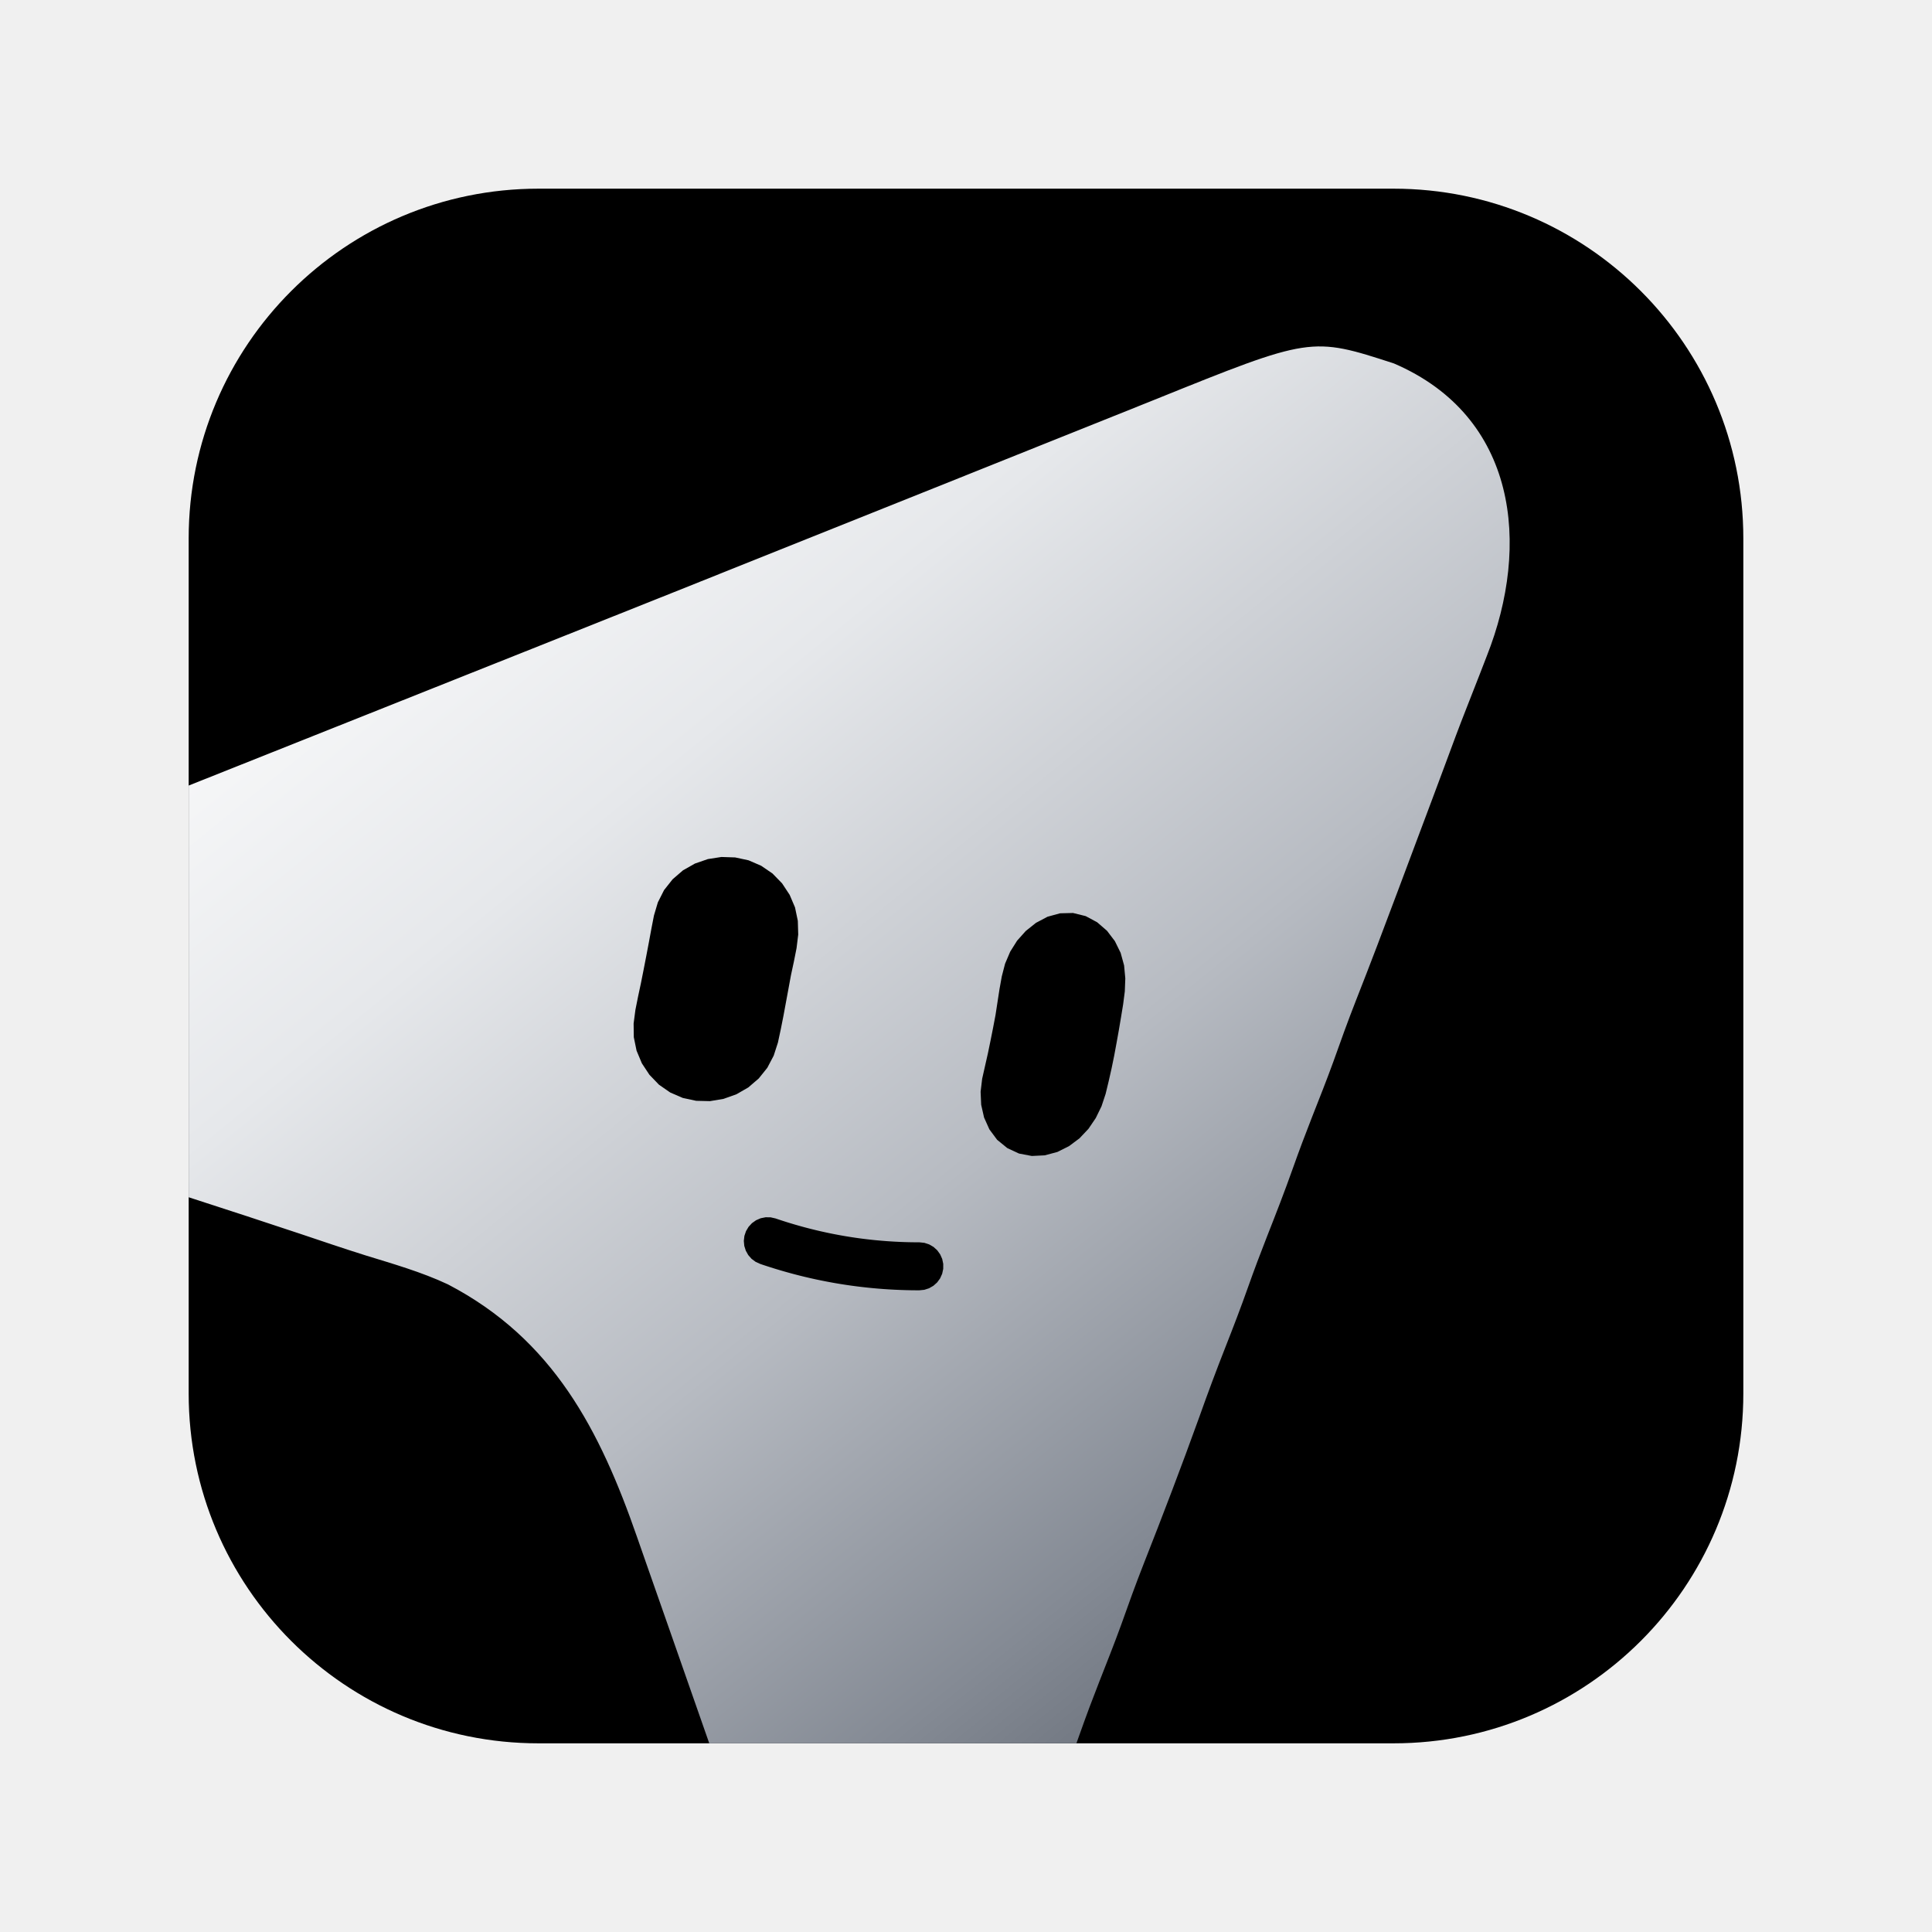
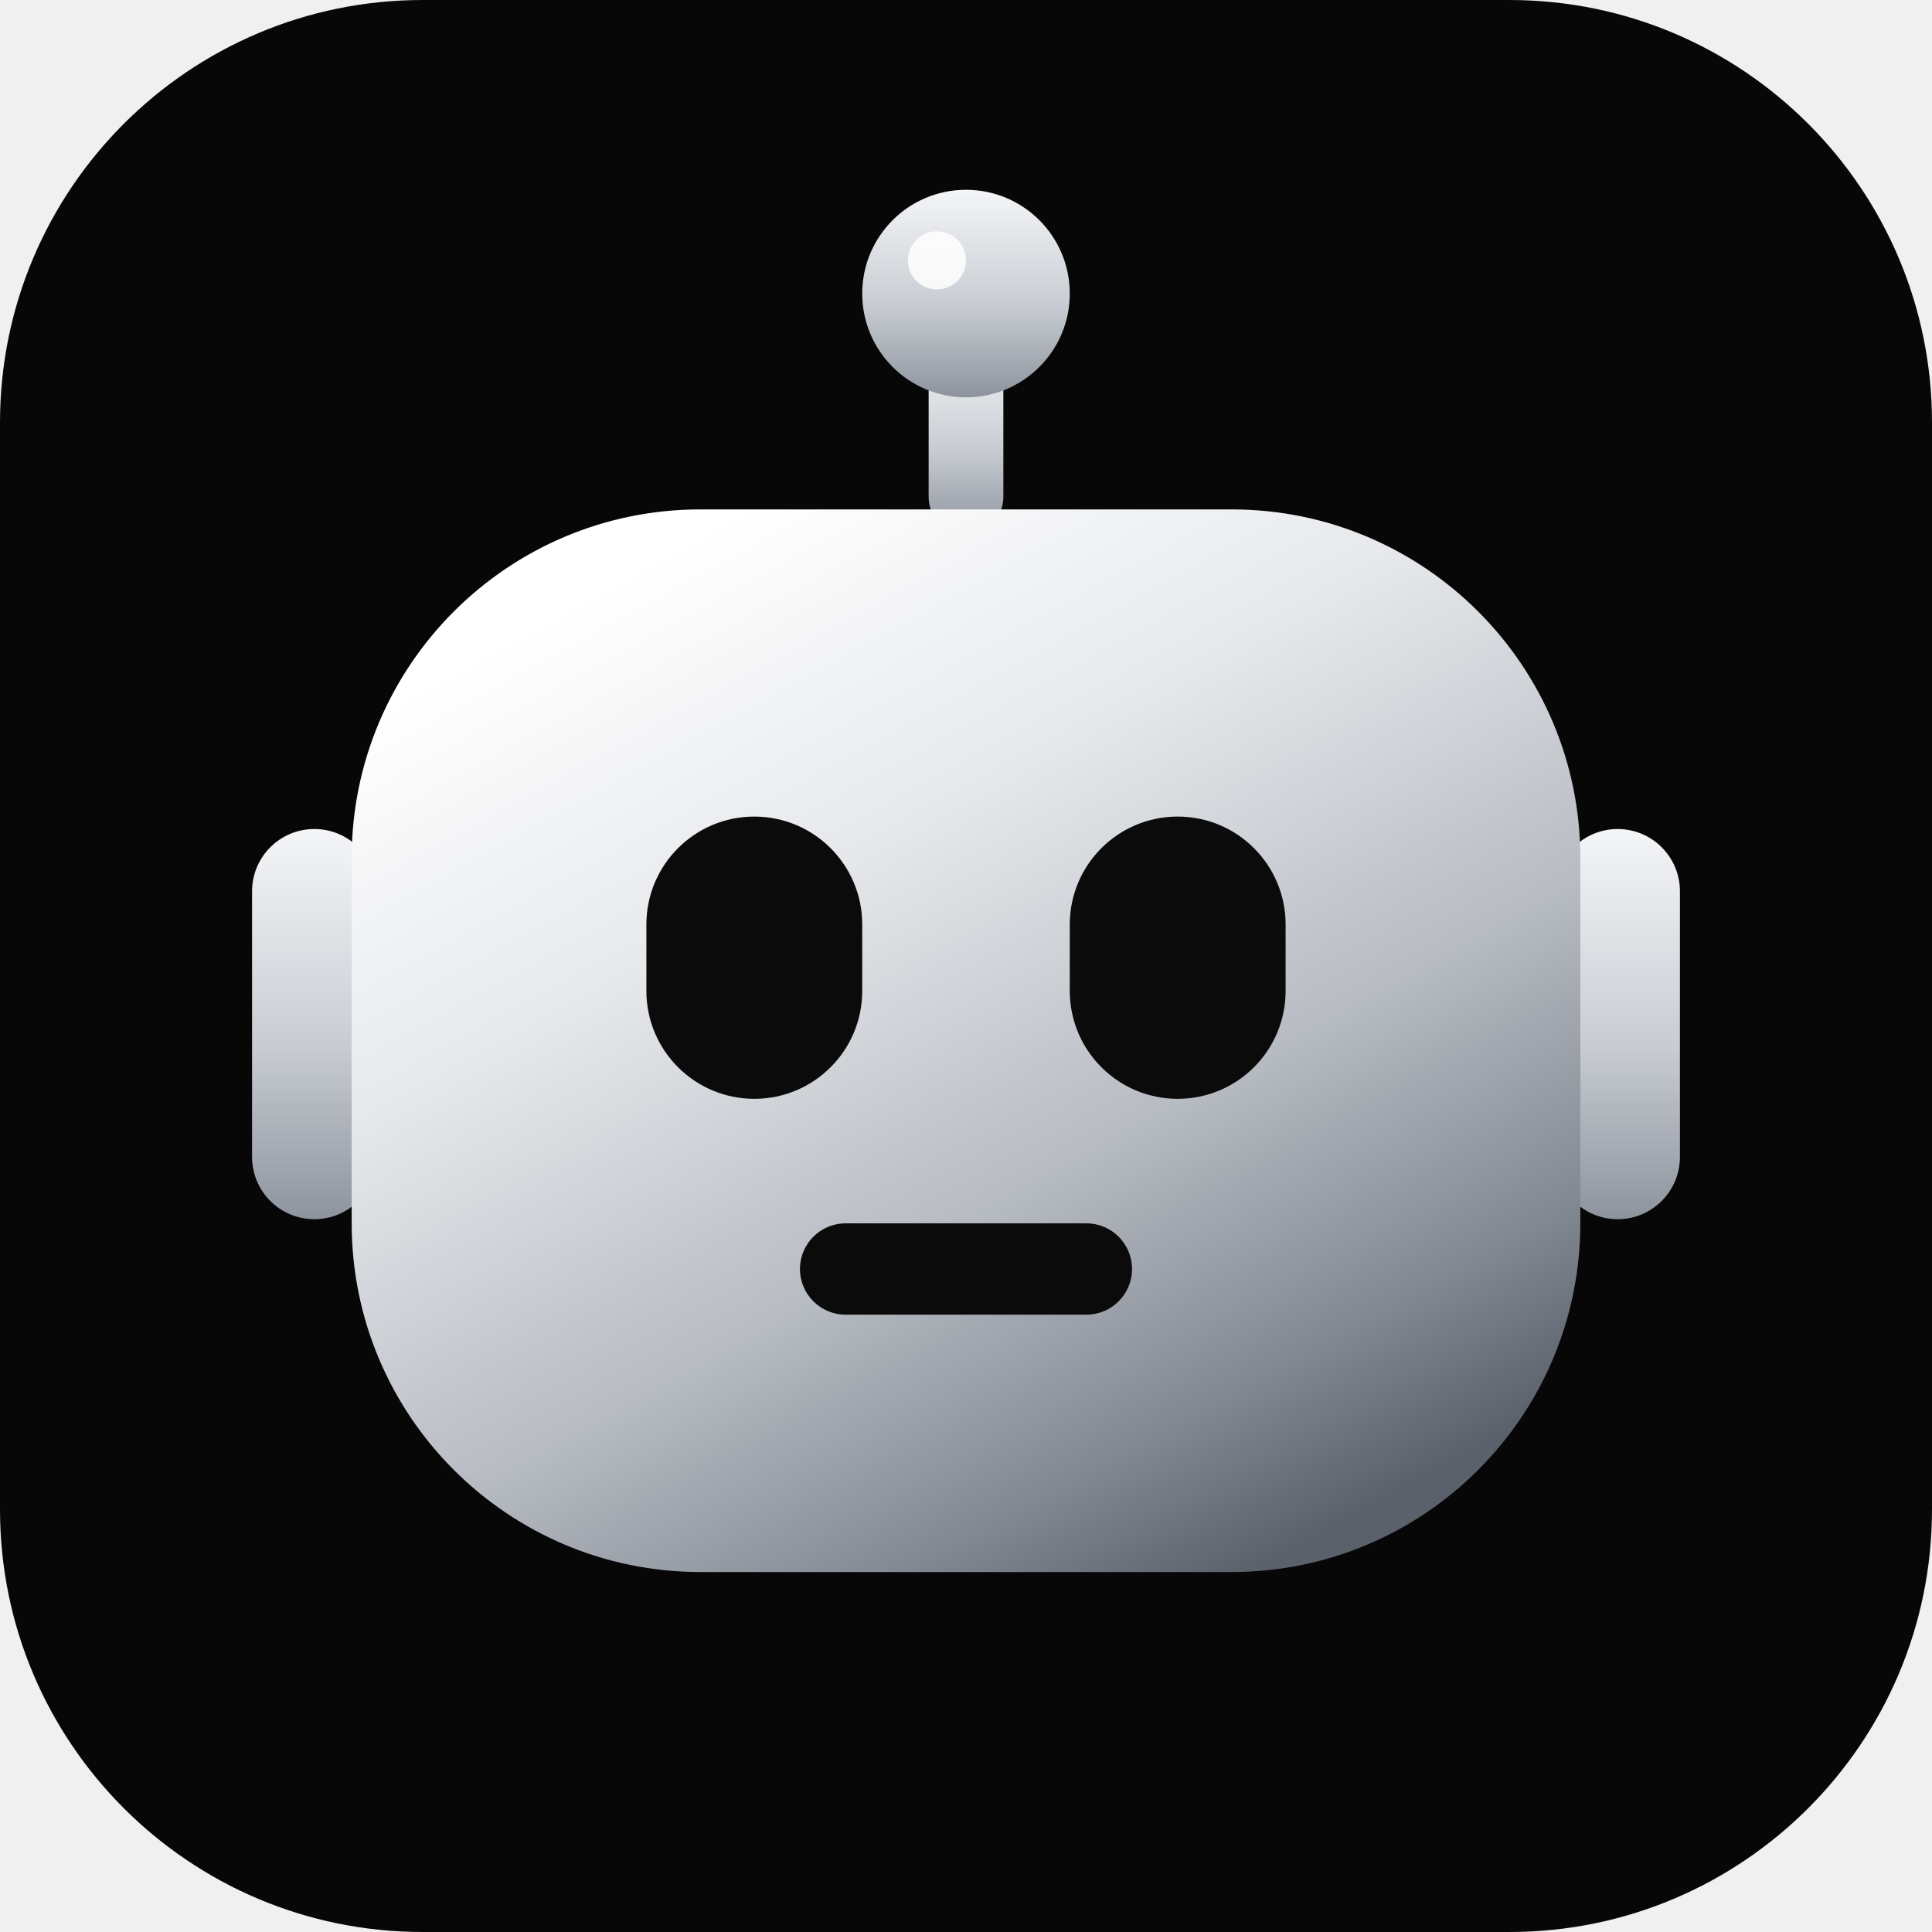
<svg xmlns="http://www.w3.org/2000/svg" viewBox="0 0 1024 1024" role="img" aria-labelledby="title desc">
  <defs>
    <clipPath id="tile">
-       <rect width="1024" height="1024" rx="230.4" />
+       <rect width="1024" height="1024" rx="224" />
    </clipPath>
-     <linearGradient id="mascot-grey" x1="18%" y1="10%" x2="84%" y2="94%">
+     <linearGradient id="metal" x1="22%" y1="6%" x2="80%" y2="96%">
      <stop offset="0" stop-color="#FFFFFF" />
-       <stop offset="0.28" stop-color="#E6E8EB" />
-       <stop offset="0.58" stop-color="#B7BBC2" />
-       <stop offset="0.82" stop-color="#848A94" />
+       <stop offset="0.30" stop-color="#E6E8EB" />
+       <stop offset="0.62" stop-color="#B7BBC2" />
+       <stop offset="0.85" stop-color="#848A94" />
      <stop offset="1" stop-color="#5B616B" />
    </linearGradient>
+     <linearGradient id="ear" x1="0%" y1="0%" x2="0%" y2="100%">
+       <stop offset="0" stop-color="#F4F5F7" />
+       <stop offset="0.55" stop-color="#C9CDD3" />
+       <stop offset="1" stop-color="#8E949E" />
+     </linearGradient>
  </defs>
-   <g transform="translate(100 100) scale(0.8046875)">
-     <g clip-path="url(#tile)">
-       <rect width="1024" height="1024" fill="#000000" />
-       <path fill="url(#mascot-grey)" fill-rule="evenodd" d="M 855.02 307.86 C 853.52 311.72 852.03 315.58 850.54 319.44 C 847.65 326.93 844.71 334.40 841.76 341.87 C 836.84 354.31 832.20 366.84 827.57 379.39 C 821.95 394.57 816.25 409.71 810.56 424.86 C 805.83 437.46 801.11 450.05 796.40 462.65 C 787.38 486.76 778.27 510.81 768.83 534.76 C 763.60 548.10 758.73 561.55 753.95 575.06 C 749.45 587.42 744.60 599.64 739.78 611.88 C 735.43 622.96 731.25 634.06 727.28 645.28 C 721.93 660.40 716.12 675.31 710.24 690.23 C 705.89 701.30 701.71 712.41 697.74 723.63 C 693.08 736.80 688.09 749.80 682.97 762.80 C 676.91 778.19 671.13 793.65 665.60 809.25 C 653.91 841.70 641.59 873.92 628.95 906.00 C 623.71 919.35 618.85 932.79 614.07 946.31 C 609.57 958.67 604.72 970.89 599.90 983.13 C 595.55 994.20 591.37 1005.31 587.40 1016.53 C 553.14 1112.62 553.14 1112.62 516.31 1130.67 C 484.93 1144.17 457.26 1148.81 424.19 1137.67 C 400.29 1127.05 375.46 1112.10 364.88 1086.92 C 364.25 1085.10 363.61 1083.28 362.96 1081.41 C 362.22 1079.31 361.48 1077.21 360.72 1075.05 C 359.54 1071.62 359.54 1071.62 358.33 1068.13 C 357.48 1065.70 356.63 1063.28 355.75 1060.79 C 353.91 1055.53 352.07 1050.26 350.24 1045.00 C 347.33 1036.64 344.40 1028.28 341.47 1019.93 C 333.12 996.17 324.81 972.41 316.52 948.64 C 311.44 934.09 306.34 919.55 301.23 905.02 C 299.29 899.50 297.37 893.99 295.45 888.47 C 270.91 817.76 240.19 757.92 170.76 721.70 C 153.30 713.50 134.62 708.21 116.24 702.53 C 101.98 698.05 87.84 693.23 73.67 688.47 C 50.38 680.71 27.06 673.07 3.70 665.52 C -1.79 663.74 -7.29 661.95 -12.78 660.17 C -23.39 656.72 -34.01 653.33 -44.64 649.96 C -82.46 637.86 -119.55 625.93 -140.31 589.31 C -154.81 554.43 -162.14 524.71 -148.01 488.11 C -134.11 458.09 -112.06 437.84 -81.52 425.66 C -78.53 424.47 -75.54 423.27 -72.47 422.04 C -69.20 420.74 -65.93 419.44 -62.56 418.10 C -59.04 416.70 -55.53 415.30 -52.02 413.89 C -42.38 410.04 -32.74 406.21 -23.10 402.37 C -12.74 398.25 -2.38 394.11 7.98 389.97 C 32.87 380.04 57.78 370.12 82.69 360.20 C 94.40 355.54 106.10 350.87 117.81 346.21 C 121.30 344.82 121.30 344.82 124.87 343.40 C 129.59 341.52 134.31 339.63 139.04 337.75 C 150.99 332.99 162.93 328.23 174.88 323.47 C 177.26 322.52 179.65 321.57 182.10 320.59 C 196.72 314.77 211.34 308.95 225.96 303.13 C 287.71 278.54 349.42 253.88 411.11 229.15 C 439.23 217.88 467.36 206.64 495.49 195.39 C 518.02 186.39 540.53 177.37 563.04 168.32 C 578.42 162.13 593.81 155.98 609.20 149.84 C 618.02 146.33 626.84 142.80 635.64 139.24 C 739.26 97.41 739.26 97.41 793.85 115.12 C 875.04 150.01 884.06 234.58 855.02 307.86 Z M 350.90 440.19 L 359.96 440.49 L 368.77 442.38 L 377.08 445.97 L 384.54 451.07 L 390.86 457.56 L 395.84 465.11 L 399.38 473.41 L 401.23 482.26 L 401.49 491.28 L 400.39 500.26 L 398.62 509.16 L 396.72 518.01 L 395.08 526.90 L 393.43 535.80 L 391.79 544.69 L 390.02 553.59 L 388.12 562.44 L 385.34 571.04 L 381.13 579.05 L 375.48 586.09 L 368.61 591.99 L 360.77 596.50 L 352.25 599.53 L 343.36 601.01 L 334.29 600.80 L 325.44 598.90 L 317.18 595.32 L 309.76 590.18 L 303.48 583.64 L 298.50 576.10 L 295.01 567.75 L 293.19 558.90 L 293.07 549.88 L 294.25 540.90 L 296.02 532.05 L 297.91 523.19 L 299.68 514.30 L 301.41 505.40 L 303.10 496.51 L 304.74 487.62 L 306.47 478.72 L 309.04 470.08 L 313.13 461.99 L 318.74 454.90 L 325.57 449.00 L 333.45 444.53 L 341.97 441.58 Z M 582.49 477.08 L 590.84 479.14 L 598.39 483.19 L 604.88 488.80 L 610.06 495.62 L 613.86 503.34 L 616.13 511.60 L 616.93 520.16 L 616.60 528.76 L 615.50 537.27 L 614.11 545.75 L 612.68 554.22 L 611.16 562.69 L 609.60 571.12 L 607.87 579.55 L 605.97 587.94 L 603.95 596.29 L 601.25 604.42 L 597.46 612.18 L 592.65 619.26 L 586.75 625.50 L 579.88 630.64 L 572.21 634.48 L 563.90 636.71 L 555.35 637.13 L 546.92 635.53 L 539.16 631.91 L 532.50 626.47 L 527.40 619.60 L 523.90 611.80 L 522.00 603.41 L 521.62 594.85 L 522.64 586.30 L 524.53 577.91 L 526.43 569.52 L 528.16 561.13 L 529.84 552.70 L 531.45 544.23 L 532.75 535.75 L 534.06 527.24 L 535.58 518.81 L 537.73 510.50 L 541.10 502.58 L 545.65 495.33 L 551.38 488.92 L 558.09 483.57 L 565.67 479.56 L 573.94 477.29 Z M 376.40 708.21 L 378.08 708.79 L 379.81 709.36 L 381.54 709.92 L 383.28 710.48 L 385.01 711.02 L 386.75 711.56 L 388.49 712.08 L 390.23 712.60 L 391.97 713.10 L 393.72 713.60 L 395.46 714.08 L 397.21 714.56 L 398.96 715.03 L 400.71 715.48 L 402.47 715.93 L 404.22 716.36 L 405.98 716.79 L 407.74 717.20 L 409.50 717.61 L 411.26 718.00 L 413.02 718.39 L 414.79 718.76 L 416.56 719.13 L 418.33 719.48 L 420.10 719.83 L 421.87 720.16 L 423.65 720.49 L 425.42 720.81 L 427.20 721.11 L 428.98 721.41 L 430.76 721.69 L 432.54 721.97 L 434.33 722.23 L 436.11 722.49 L 437.90 722.73 L 439.69 722.97 L 441.48 723.19 L 443.28 723.41 L 445.07 723.61 L 446.87 723.81 L 448.66 723.99 L 450.46 724.17 L 452.26 724.33 L 454.07 724.49 L 455.87 724.63 L 457.68 724.77 L 459.48 724.89 L 461.29 725.01 L 463.10 725.11 L 464.91 725.21 L 466.73 725.29 L 468.54 725.37 L 470.36 725.43 L 472.17 725.49 L 473.99 725.53 L 475.81 725.57 L 477.63 725.59 L 479.46 725.61 L 481.24 725.61 L 481.24 725.61 L 484.53 725.28 L 487.67 724.27 L 490.54 722.62 L 493.00 720.42 L 494.95 717.75 L 496.30 714.73 L 497.00 711.50 L 497.01 708.20 L 496.33 704.96 L 494.99 701.94 L 493.06 699.26 L 490.61 697.04 L 487.75 695.38 L 484.61 694.35 L 481.33 694.00 L 481.33 694.00 L 479.63 694.00 L 477.98 693.98 L 476.33 693.96 L 474.69 693.93 L 473.04 693.89 L 471.40 693.84 L 469.76 693.78 L 468.12 693.71 L 466.48 693.63 L 464.84 693.55 L 463.21 693.45 L 461.58 693.35 L 459.95 693.24 L 458.32 693.11 L 456.69 692.98 L 455.06 692.84 L 453.44 692.69 L 451.82 692.54 L 450.19 692.37 L 448.57 692.19 L 446.96 692.01 L 445.34 691.81 L 443.72 691.61 L 442.11 691.40 L 440.50 691.18 L 438.89 690.95 L 437.28 690.71 L 435.67 690.46 L 434.07 690.20 L 432.46 689.94 L 430.86 689.66 L 429.26 689.38 L 427.66 689.08 L 426.06 688.78 L 424.47 688.47 L 422.87 688.15 L 421.28 687.82 L 419.68 687.48 L 418.09 687.13 L 416.50 686.78 L 414.92 686.41 L 413.33 686.04 L 411.75 685.65 L 410.16 685.26 L 408.58 684.86 L 407.00 684.45 L 405.42 684.03 L 403.84 683.60 L 402.26 683.16 L 400.69 682.71 L 399.11 682.26 L 397.54 681.79 L 395.97 681.32 L 394.40 680.84 L 392.83 680.34 L 391.26 679.84 L 389.70 679.33 L 388.13 678.81 L 386.53 678.27 L 386.53 678.27 L 383.31 677.54 L 380.00 677.50 L 376.76 678.15 L 373.73 679.46 L 371.03 681.37 L 368.79 683.80 L 367.10 686.64 L 366.04 689.77 L 365.66 693.05 L 365.96 696.34 L 366.95 699.49 L 368.56 702.38 L 370.74 704.86 L 373.39 706.83 L 376.40 708.21 Z" />
+   <g clip-path="url(#tile)">
+     <rect width="1024" height="1024" fill="#070707" />
+     <g transform="translate(512 512) scale(1.1) translate(-512 -512)">
+       <rect x="494" y="212" width="36" height="92" rx="18" fill="url(#ear)" />
+       <circle cx="512" cy="188" r="50" fill="url(#ear)" />
+       <circle cx="498" cy="172" r="14" fill="#FFFFFF" opacity="0.85" />
+       <rect x="168" y="446" width="60" height="188" rx="30" fill="url(#ear)" />
+       <rect x="796" y="446" width="60" height="188" rx="30" fill="url(#ear)" />
+       <rect x="216" y="292" width="592" height="512" rx="168" fill="url(#metal)" />
+       <rect x="358" y="440" width="104" height="136" rx="52" fill="#0B0B0C" />
+       <rect x="562" y="440" width="104" height="136" rx="52" fill="#0B0B0C" />
+       <rect x="432" y="636" width="160" height="44" rx="22" fill="#0B0B0C" />
    </g>
  </g>
</svg>
